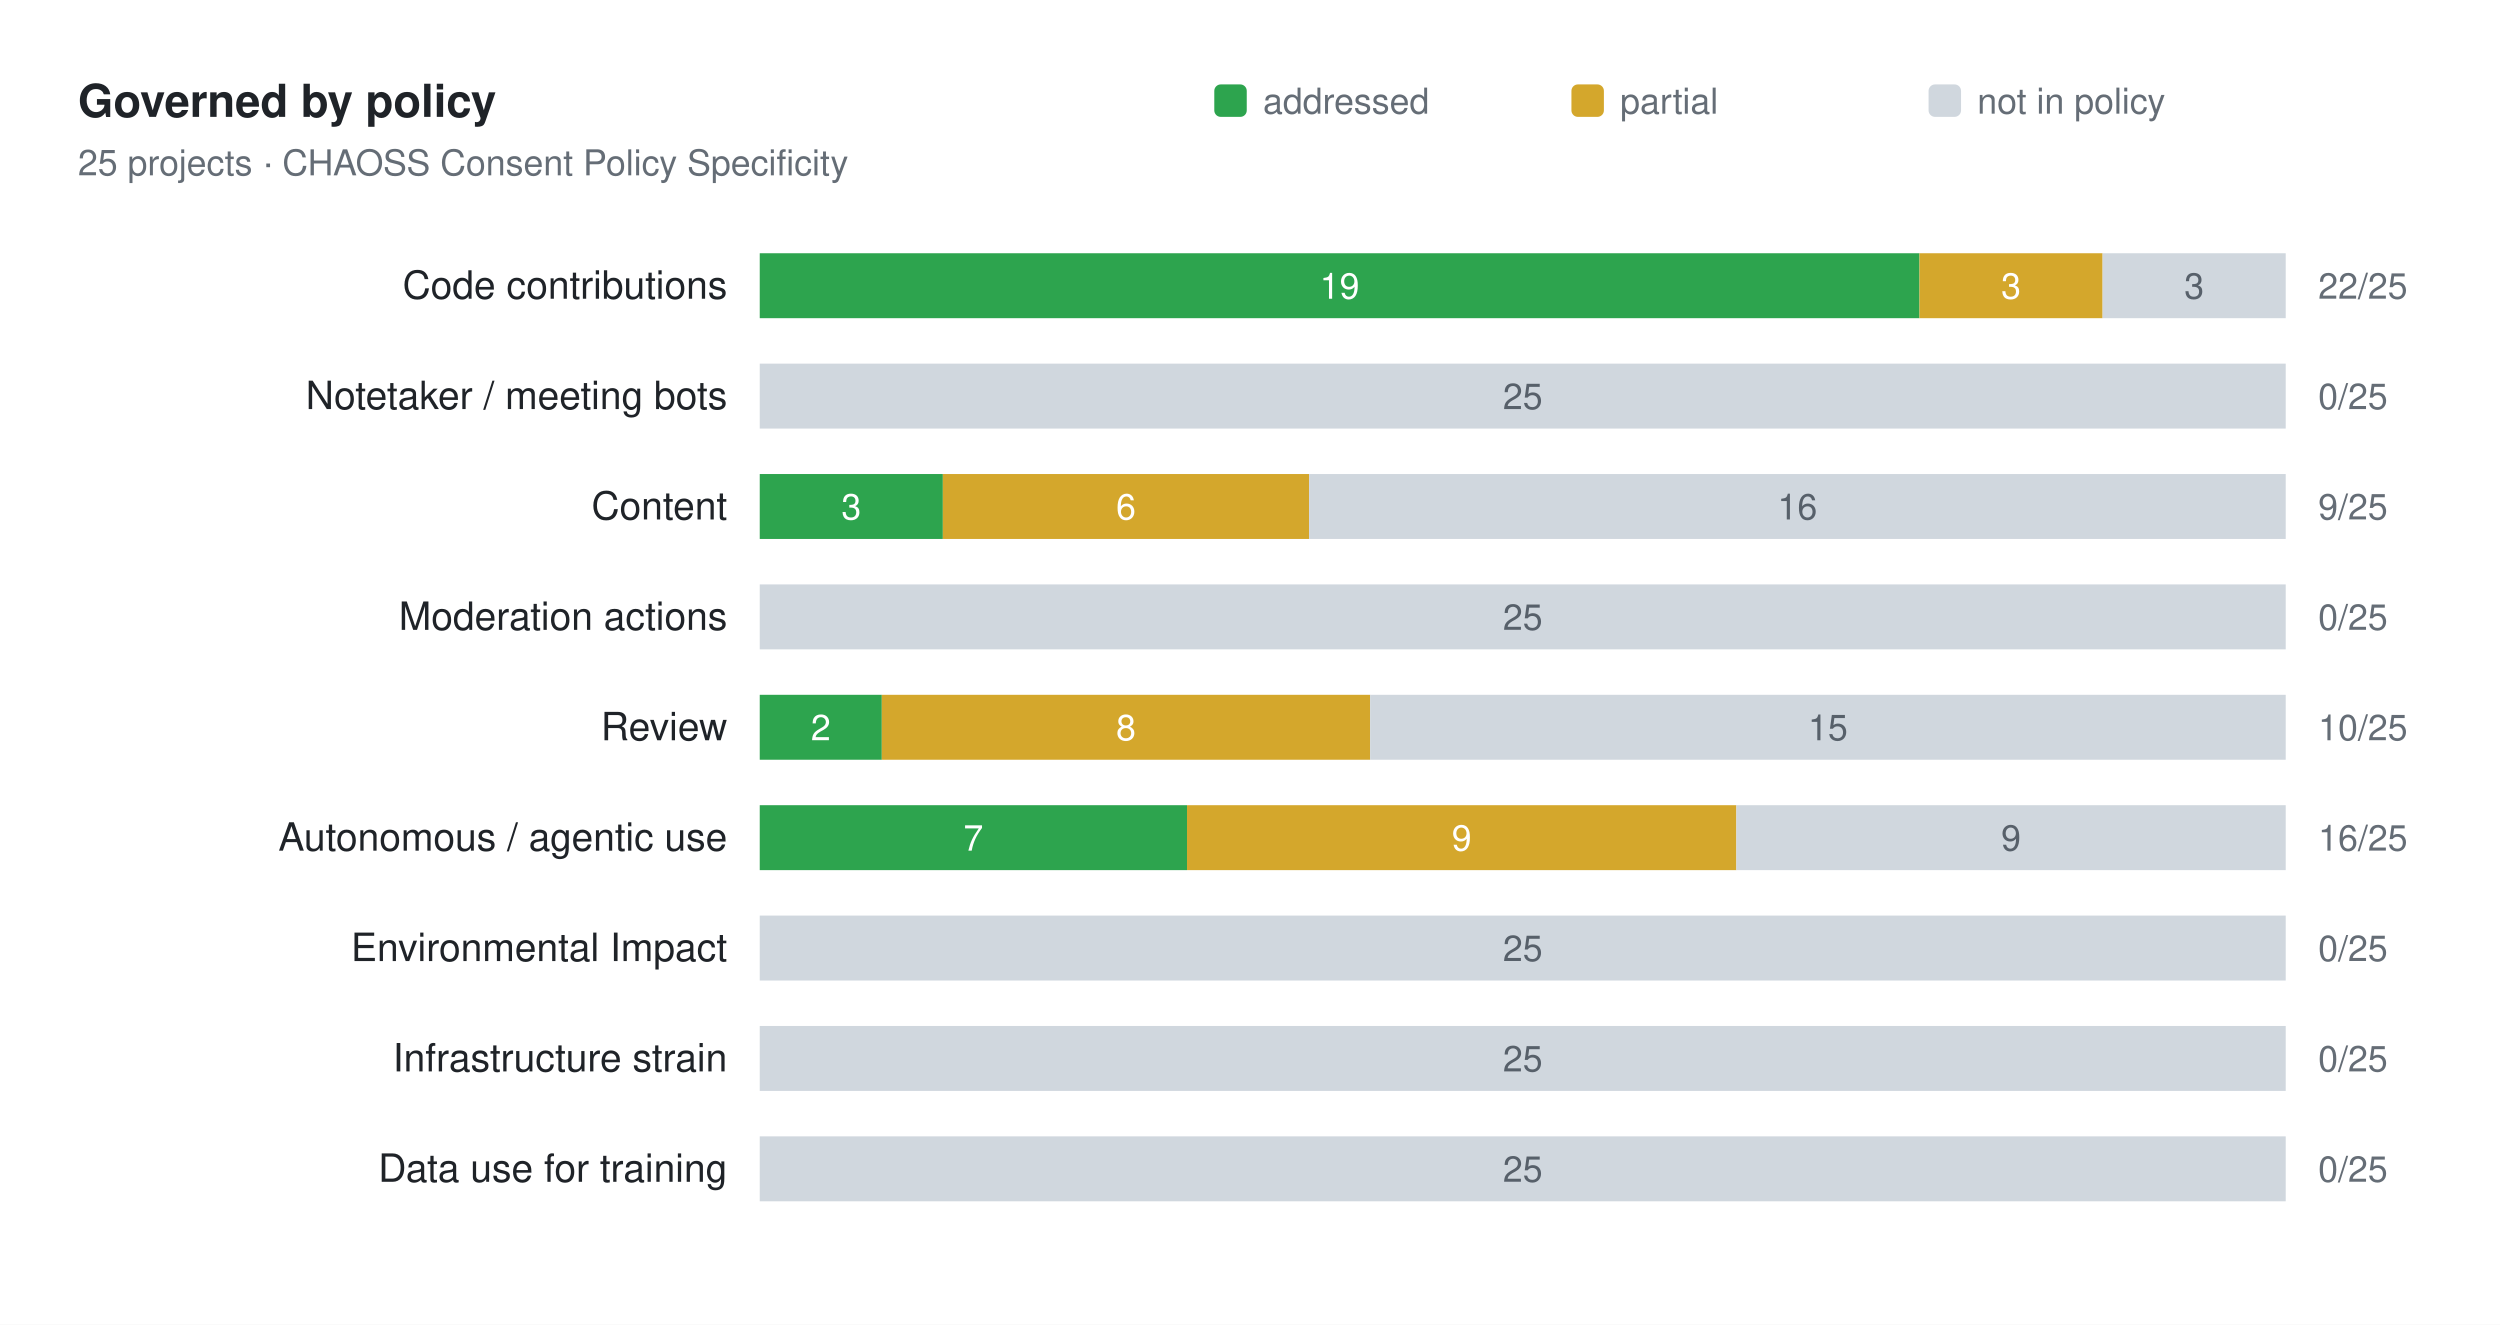
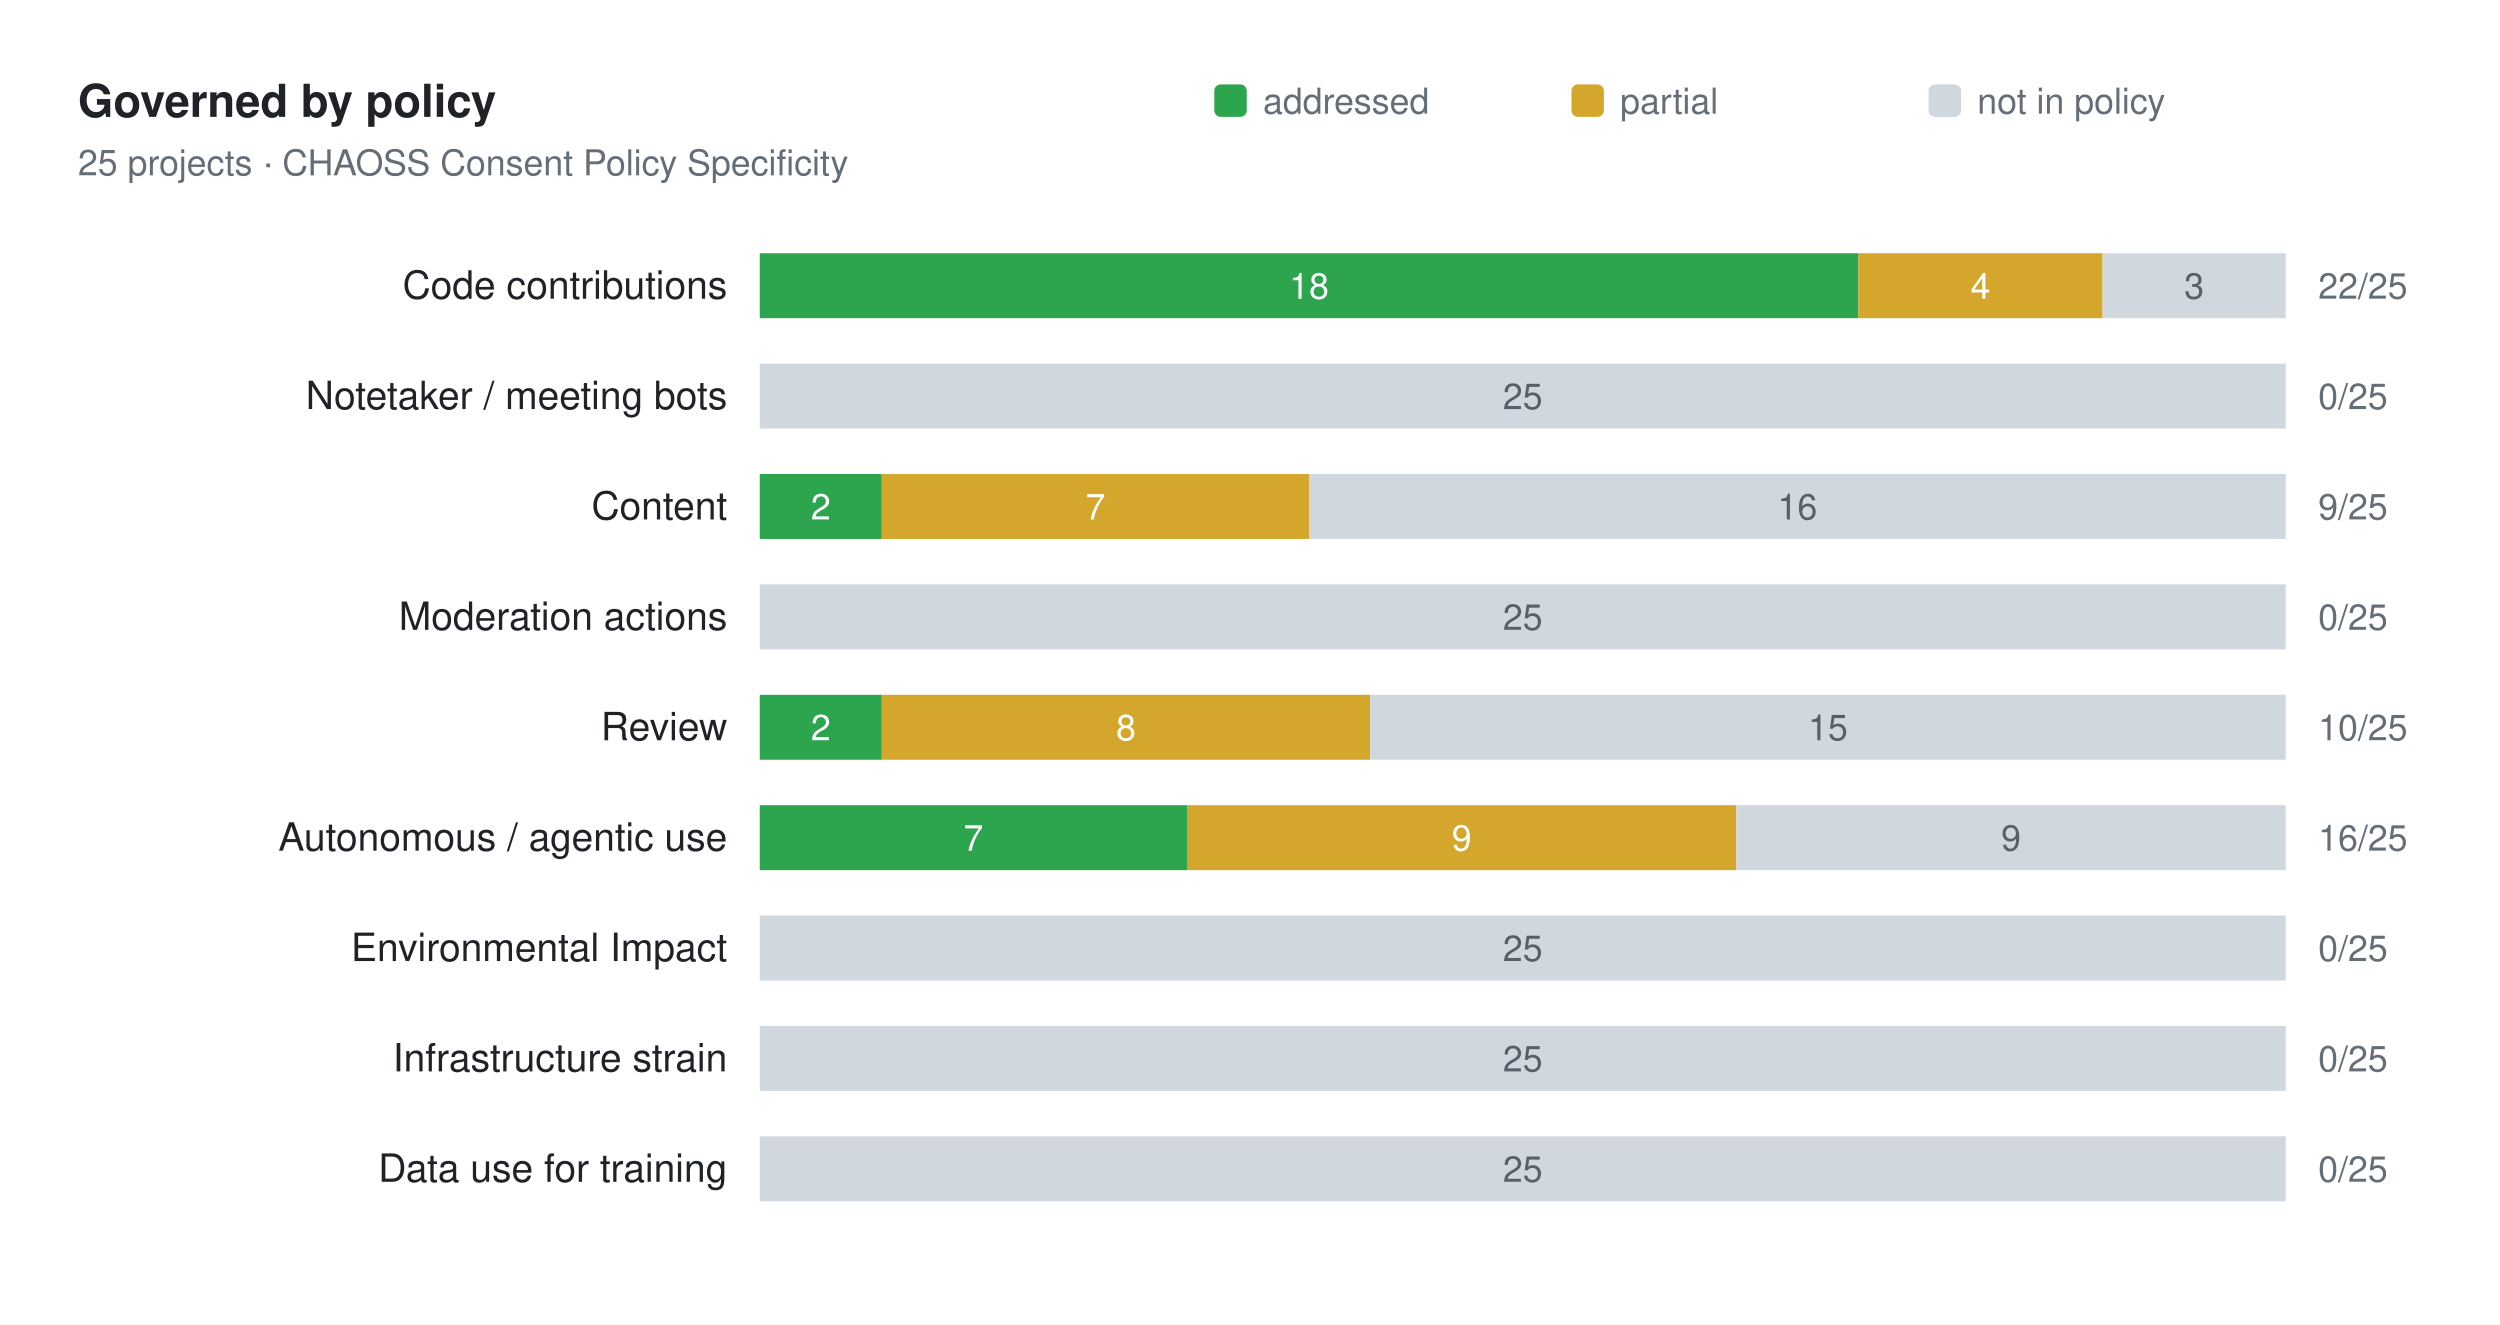
<svg xmlns="http://www.w3.org/2000/svg" width="770" height="408" viewBox="0 0 770 408" font-family="-apple-system,BlinkMacSystemFont,Segoe UI,Helvetica,Arial,sans-serif">
  <rect width="770" height="408" fill="#ffffff" />
  <text x="24" y="36" font-size="14" font-weight="600" fill="#1f2328">Governed by policy</text>
  <text x="24" y="54" font-size="11" fill="#656d76">25 projects · CHAOSS Consent Policy Specificity</text>
  <rect x="374" y="26" width="10" height="10" rx="2" fill="#2da44e" />
  <text x="389" y="35" font-size="11" fill="#656d76">addressed</text>
  <rect x="484" y="26" width="10" height="10" rx="2" fill="#d4a72c" />
  <text x="499" y="35" font-size="11" fill="#656d76">partial</text>
  <rect x="594" y="26" width="10" height="10" rx="2" fill="#d0d7de" />
  <text x="609" y="35" font-size="11" fill="#656d76">not in policy</text>
  <text x="224" y="92" font-size="12" fill="#1f2328" text-anchor="end">Code contributions</text>
-   <rect x="234.0" y="78" width="357.2" height="20" fill="#2da44e" />
-   <text x="412.6" y="92" font-size="11" fill="#ffffff" text-anchor="middle">19</text>
-   <rect x="591.2" y="78" width="56.4" height="20" fill="#d4a72c" />
-   <text x="619.4" y="92" font-size="11" fill="#ffffff" text-anchor="middle">3</text>
+   <rect x="234.0" y="78" width="338.4" height="20" fill="#2da44e" />
+   <text x="403.2" y="92" font-size="11" fill="#ffffff" text-anchor="middle">18</text>
+   <rect x="572.4" y="78" width="75.2" height="20" fill="#d4a72c" />
+   <text x="610.0" y="92" font-size="11" fill="#ffffff" text-anchor="middle">4</text>
  <rect x="647.6" y="78" width="56.4" height="20" fill="#d0d7de" />
  <text x="675.8" y="92" font-size="11" fill="#57606a" text-anchor="middle">3</text>
  <text x="714" y="92" font-size="11" fill="#656d76">22/25</text>
  <text x="224" y="126" font-size="12" fill="#1f2328" text-anchor="end">Notetaker / meeting bots</text>
  <rect x="234.0" y="112" width="470.0" height="20" fill="#d0d7de" />
  <text x="469.0" y="126" font-size="11" fill="#57606a" text-anchor="middle">25</text>
  <text x="714" y="126" font-size="11" fill="#656d76">0/25</text>
  <text x="224" y="160" font-size="12" fill="#1f2328" text-anchor="end">Content</text>
-   <rect x="234.0" y="146" width="56.4" height="20" fill="#2da44e" />
-   <text x="262.2" y="160" font-size="11" fill="#ffffff" text-anchor="middle">3</text>
-   <rect x="290.4" y="146" width="112.8" height="20" fill="#d4a72c" />
-   <text x="346.8" y="160" font-size="11" fill="#ffffff" text-anchor="middle">6</text>
+   <rect x="234.0" y="146" width="37.6" height="20" fill="#2da44e" />
+   <text x="252.8" y="160" font-size="11" fill="#ffffff" text-anchor="middle">2</text>
+   <rect x="271.6" y="146" width="131.6" height="20" fill="#d4a72c" />
+   <text x="337.4" y="160" font-size="11" fill="#ffffff" text-anchor="middle">7</text>
  <rect x="403.2" y="146" width="300.8" height="20" fill="#d0d7de" />
  <text x="553.6" y="160" font-size="11" fill="#57606a" text-anchor="middle">16</text>
  <text x="714" y="160" font-size="11" fill="#656d76">9/25</text>
  <text x="224" y="194" font-size="12" fill="#1f2328" text-anchor="end">Moderation actions</text>
  <rect x="234.0" y="180" width="470.0" height="20" fill="#d0d7de" />
  <text x="469.0" y="194" font-size="11" fill="#57606a" text-anchor="middle">25</text>
  <text x="714" y="194" font-size="11" fill="#656d76">0/25</text>
  <text x="224" y="228" font-size="12" fill="#1f2328" text-anchor="end">Review</text>
  <rect x="234.0" y="214" width="37.6" height="20" fill="#2da44e" />
  <text x="252.8" y="228" font-size="11" fill="#ffffff" text-anchor="middle">2</text>
  <rect x="271.6" y="214" width="150.4" height="20" fill="#d4a72c" />
  <text x="346.8" y="228" font-size="11" fill="#ffffff" text-anchor="middle">8</text>
  <rect x="422.0" y="214" width="282.0" height="20" fill="#d0d7de" />
  <text x="563.0" y="228" font-size="11" fill="#57606a" text-anchor="middle">15</text>
  <text x="714" y="228" font-size="11" fill="#656d76">10/25</text>
  <text x="224" y="262" font-size="12" fill="#1f2328" text-anchor="end">Autonomous / agentic use</text>
  <rect x="234.0" y="248" width="131.6" height="20" fill="#2da44e" />
  <text x="299.8" y="262" font-size="11" fill="#ffffff" text-anchor="middle">7</text>
  <rect x="365.6" y="248" width="169.2" height="20" fill="#d4a72c" />
  <text x="450.2" y="262" font-size="11" fill="#ffffff" text-anchor="middle">9</text>
  <rect x="534.8" y="248" width="169.2" height="20" fill="#d0d7de" />
  <text x="619.4" y="262" font-size="11" fill="#57606a" text-anchor="middle">9</text>
  <text x="714" y="262" font-size="11" fill="#656d76">16/25</text>
  <text x="224" y="296" font-size="12" fill="#1f2328" text-anchor="end">Environmental Impact</text>
  <rect x="234.0" y="282" width="470.0" height="20" fill="#d0d7de" />
  <text x="469.0" y="296" font-size="11" fill="#57606a" text-anchor="middle">25</text>
  <text x="714" y="296" font-size="11" fill="#656d76">0/25</text>
  <text x="224" y="330" font-size="12" fill="#1f2328" text-anchor="end">Infrastructure strain</text>
  <rect x="234.0" y="316" width="470.0" height="20" fill="#d0d7de" />
  <text x="469.0" y="330" font-size="11" fill="#57606a" text-anchor="middle">25</text>
  <text x="714" y="330" font-size="11" fill="#656d76">0/25</text>
  <text x="224" y="364" font-size="12" fill="#1f2328" text-anchor="end">Data use for training</text>
  <rect x="234.0" y="350" width="470.0" height="20" fill="#d0d7de" />
  <text x="469.0" y="364" font-size="11" fill="#57606a" text-anchor="middle">25</text>
  <text x="714" y="364" font-size="11" fill="#656d76">0/25</text>
</svg>
